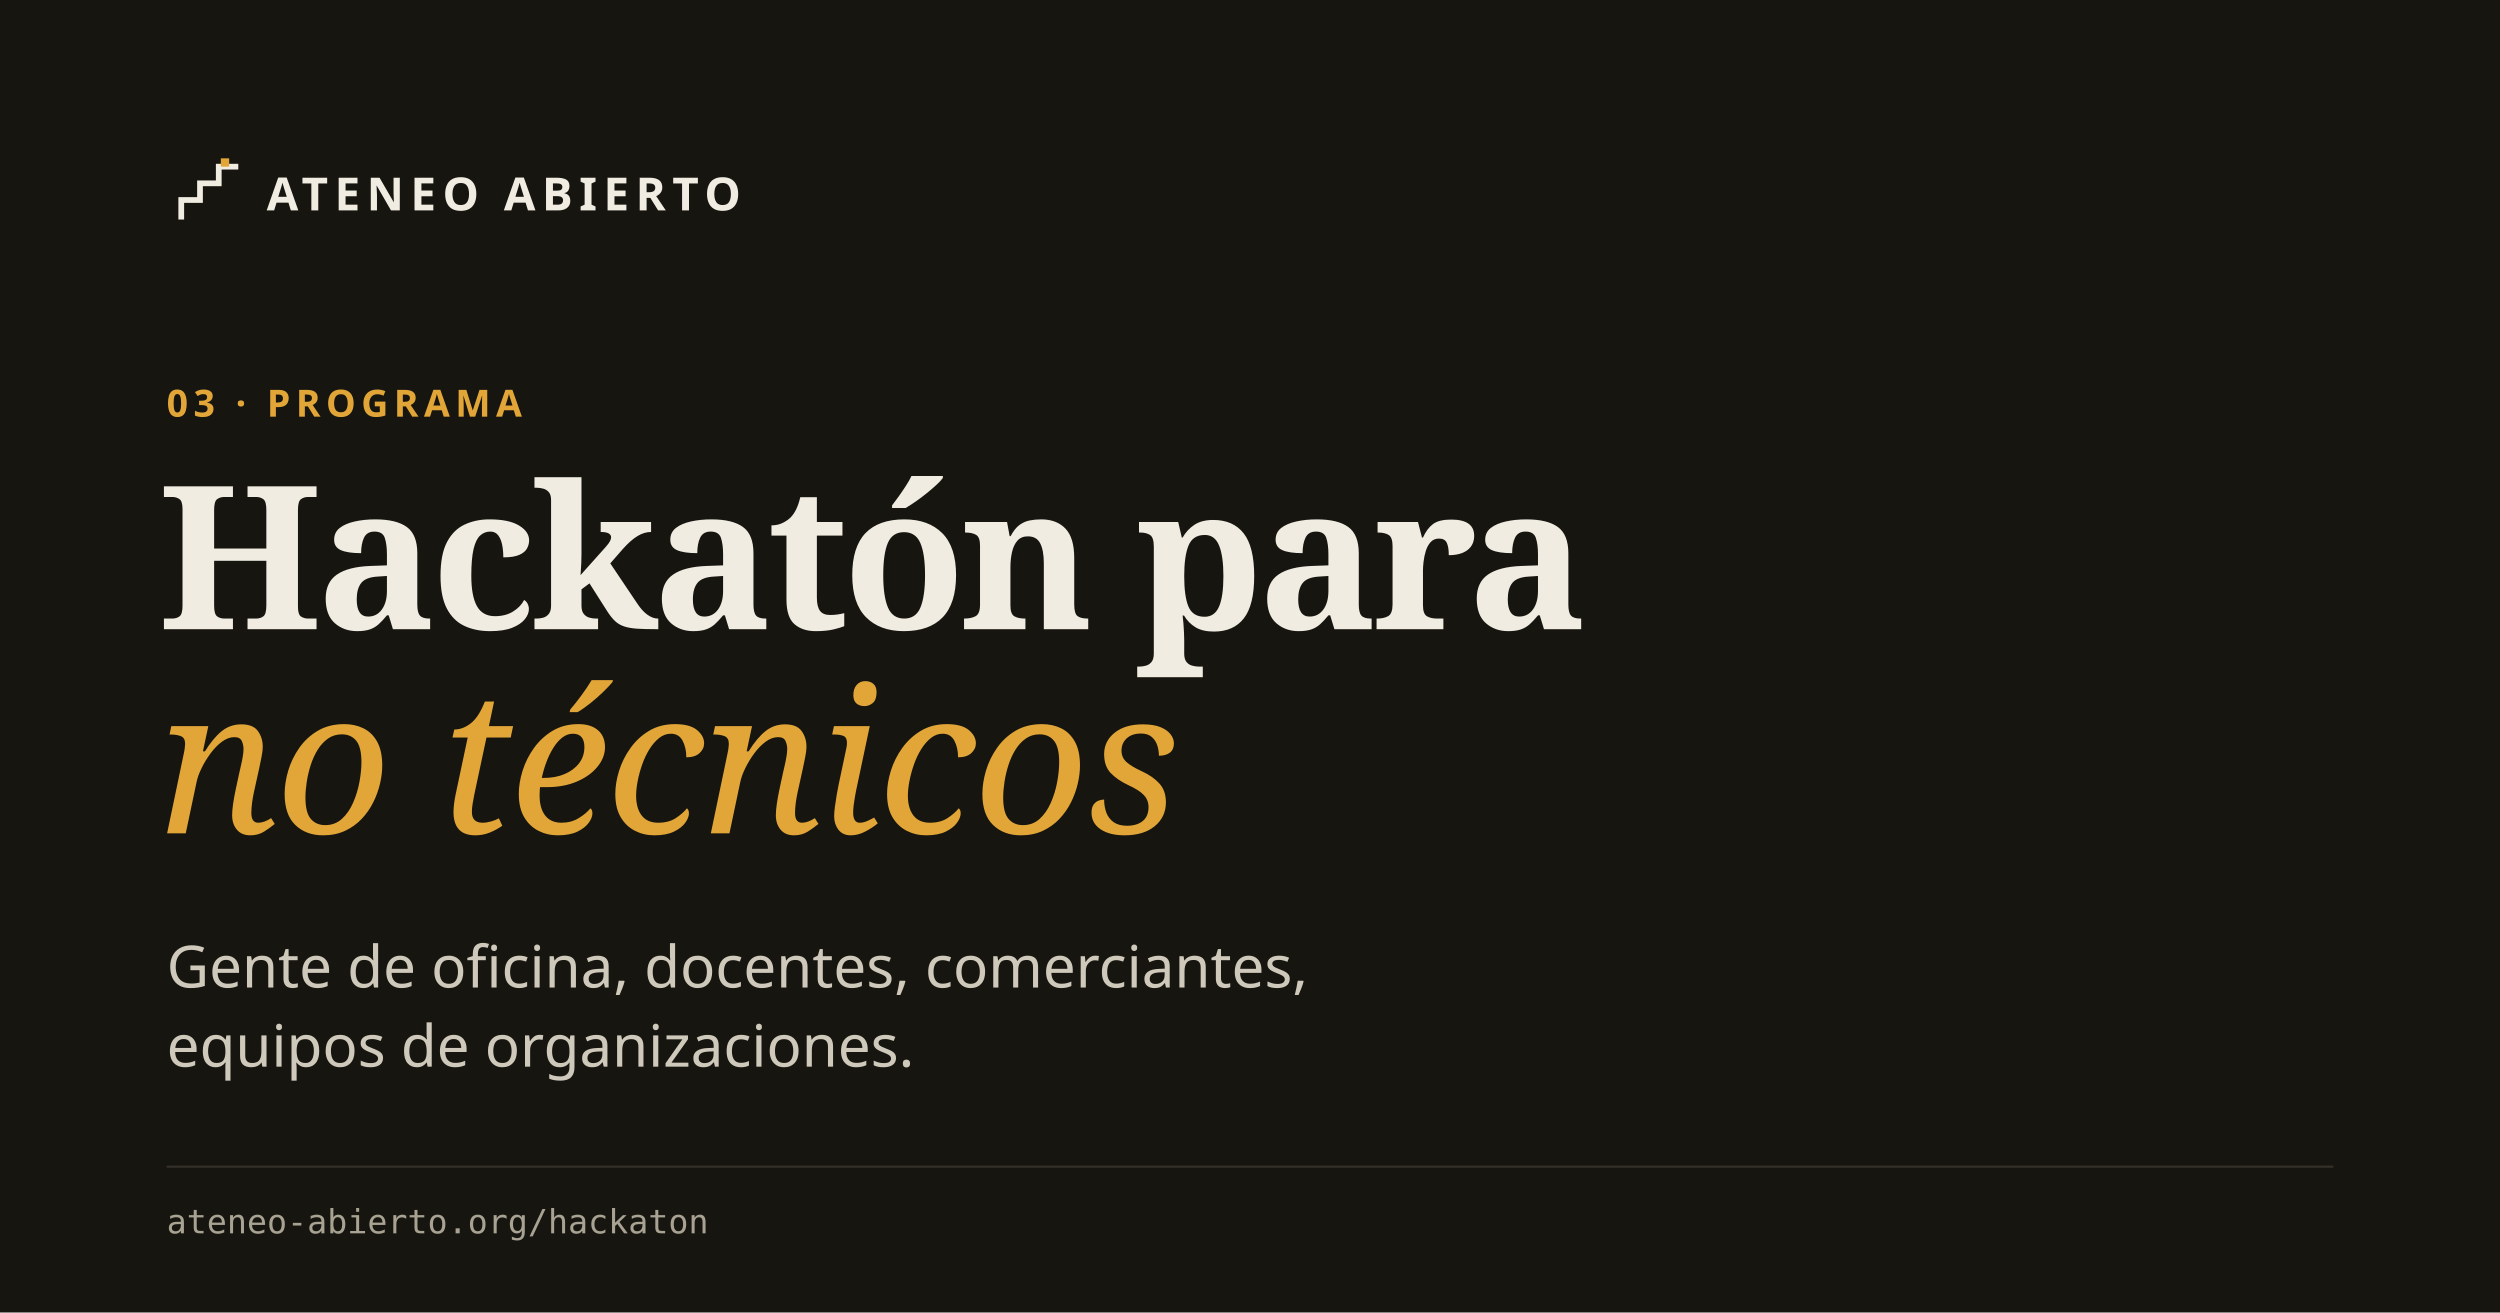
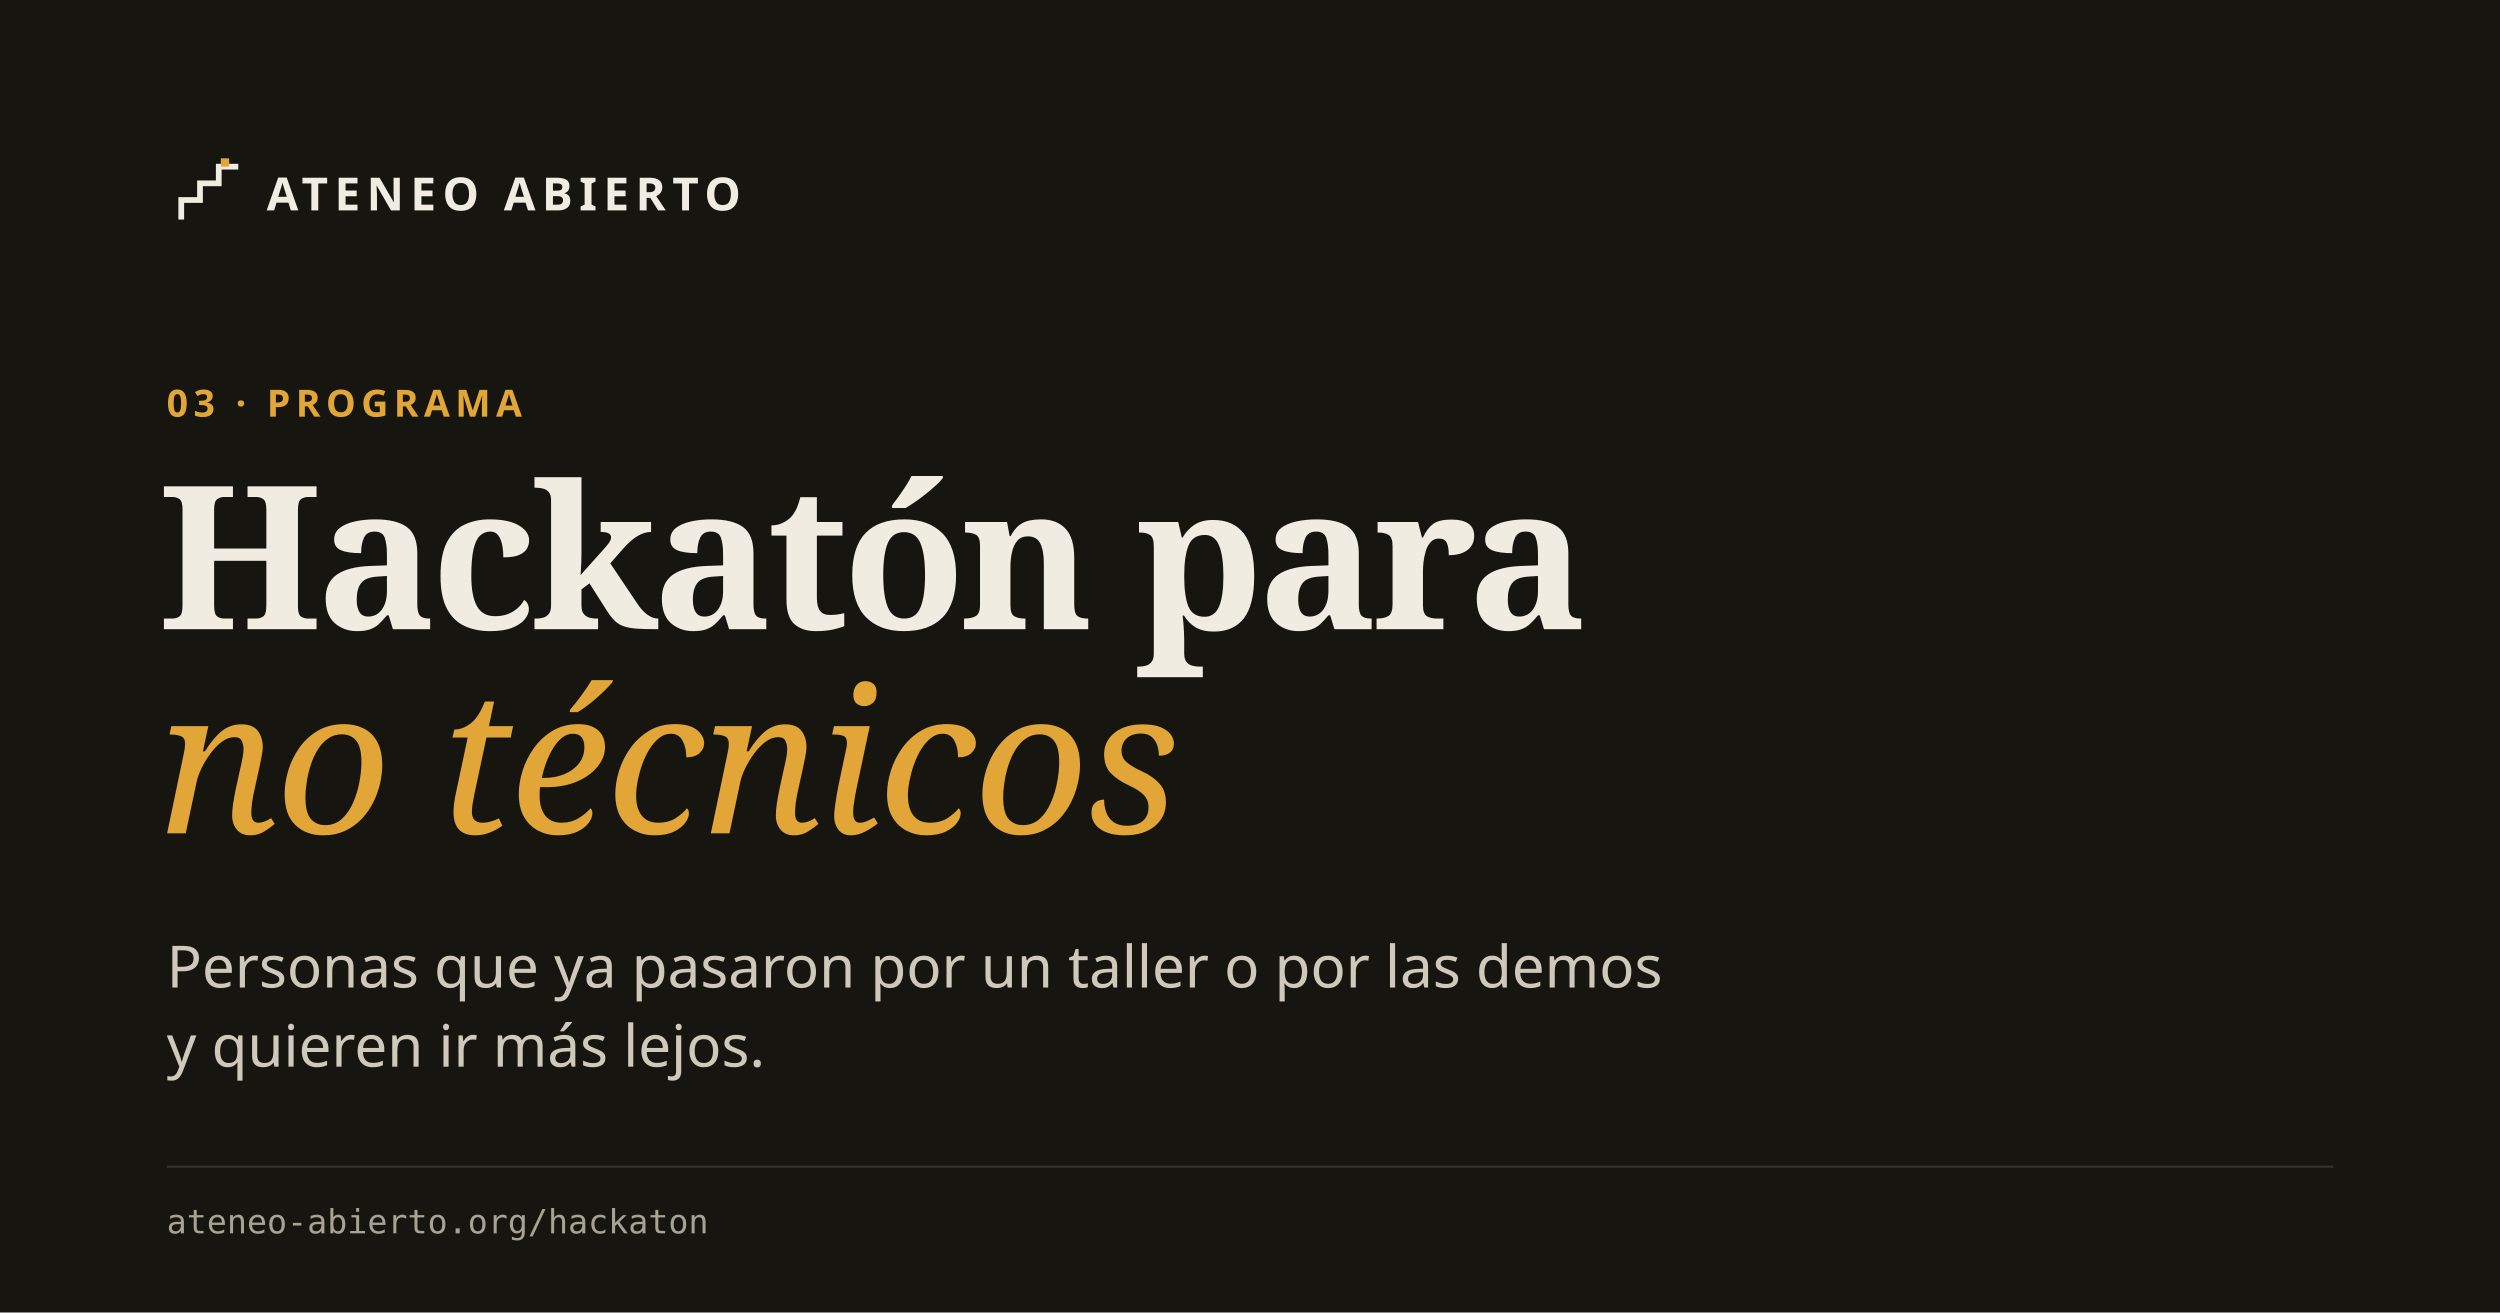
<svg xmlns="http://www.w3.org/2000/svg" width="1200" height="630" viewBox="0 0 1200 630" fill="none">
  <style>
    @font-face {
      font-family: "Figtree";
      font-style: normal;
      font-weight: 300 900;
      src: url("fonts/figtree-latin.woff2") format("woff2");
    }
    @font-face {
      font-family: "Fraunces";
      font-style: normal;
      font-weight: 400 700;
      src: url("fonts/fraunces-latin.woff2") format("woff2");
    }
    @font-face {
      font-family: "Fraunces";
      font-style: italic;
      font-weight: 400;
      src: url("fonts/fraunces-latin-italic.woff2") format("woff2");
    }
    .sans {
      font-family: "Figtree", "Avenir Next", "Segoe UI", ui-sans-serif, system-ui, sans-serif;
    }
    .serif {
      font-family: "Fraunces", "Iowan Old Style", Georgia, serif;
      font-weight: 560;
      font-variation-settings: "opsz" 144;
    }
    .serif-em {
      font-family: "Fraunces", "Iowan Old Style", Georgia, serif;
      font-style: italic;
      font-weight: 400;
      font-variation-settings: "opsz" 144;
    }
    .mono {
      font-family: ui-monospace, "SFMono-Regular", Menlo, Consolas, monospace;
    }
  </style>
  <rect width="1200" height="630" fill="#16150f" />
  <g transform="translate(80, 70) scale(0.5)">
    <path d="M14 68 L14 52 L32 52 L32 36 L50 36 L50 20 L66 20" stroke="#f0ece2" stroke-width="5.5" fill="none" stroke-linecap="square" stroke-linejoin="miter" />
    <rect x="52" y="12" width="8" height="8" fill="#e2a638" />
  </g>
  <text class="sans" x="128" y="101" font-size="22" font-weight="600" fill="#f0ece2" letter-spacing="3.1">ATENEO ABIERTO</text>
  <text class="sans" x="80" y="200" font-size="18" font-weight="600" fill="#e2a638" letter-spacing="2.6">03 · PROGRAMA</text>
  <text class="serif" x="76" y="302" font-size="96" fill="#f0ece2" letter-spacing="-2.6">Hackatón para</text>
  <text class="serif-em" x="76" y="400" font-size="96" fill="#e2a638" letter-spacing="-1">no técnicos</text>
-   <text class="sans" x="80" y="474" font-size="28" fill="#cfc9bb">Gente de oficina, docentes, comerciantes,</text>
-   <text class="sans" x="80" y="512" font-size="28" fill="#cfc9bb">equipos de organizaciones.</text>
+   <text class="sans" x="80" y="474" font-size="28" fill="#cfc9bb">Personas que ya pasaron por un taller o por las demos</text>
+   <text class="sans" x="80" y="512" font-size="28" fill="#cfc9bb">y quieren ir más lejos.</text>
  <line x1="80" y1="560" x2="1120" y2="560" stroke="#34312a" stroke-width="1" />
  <text class="mono" x="80" y="592" font-size="16" fill="#a8a293">ateneo-abierto.org/hackaton</text>
</svg>
